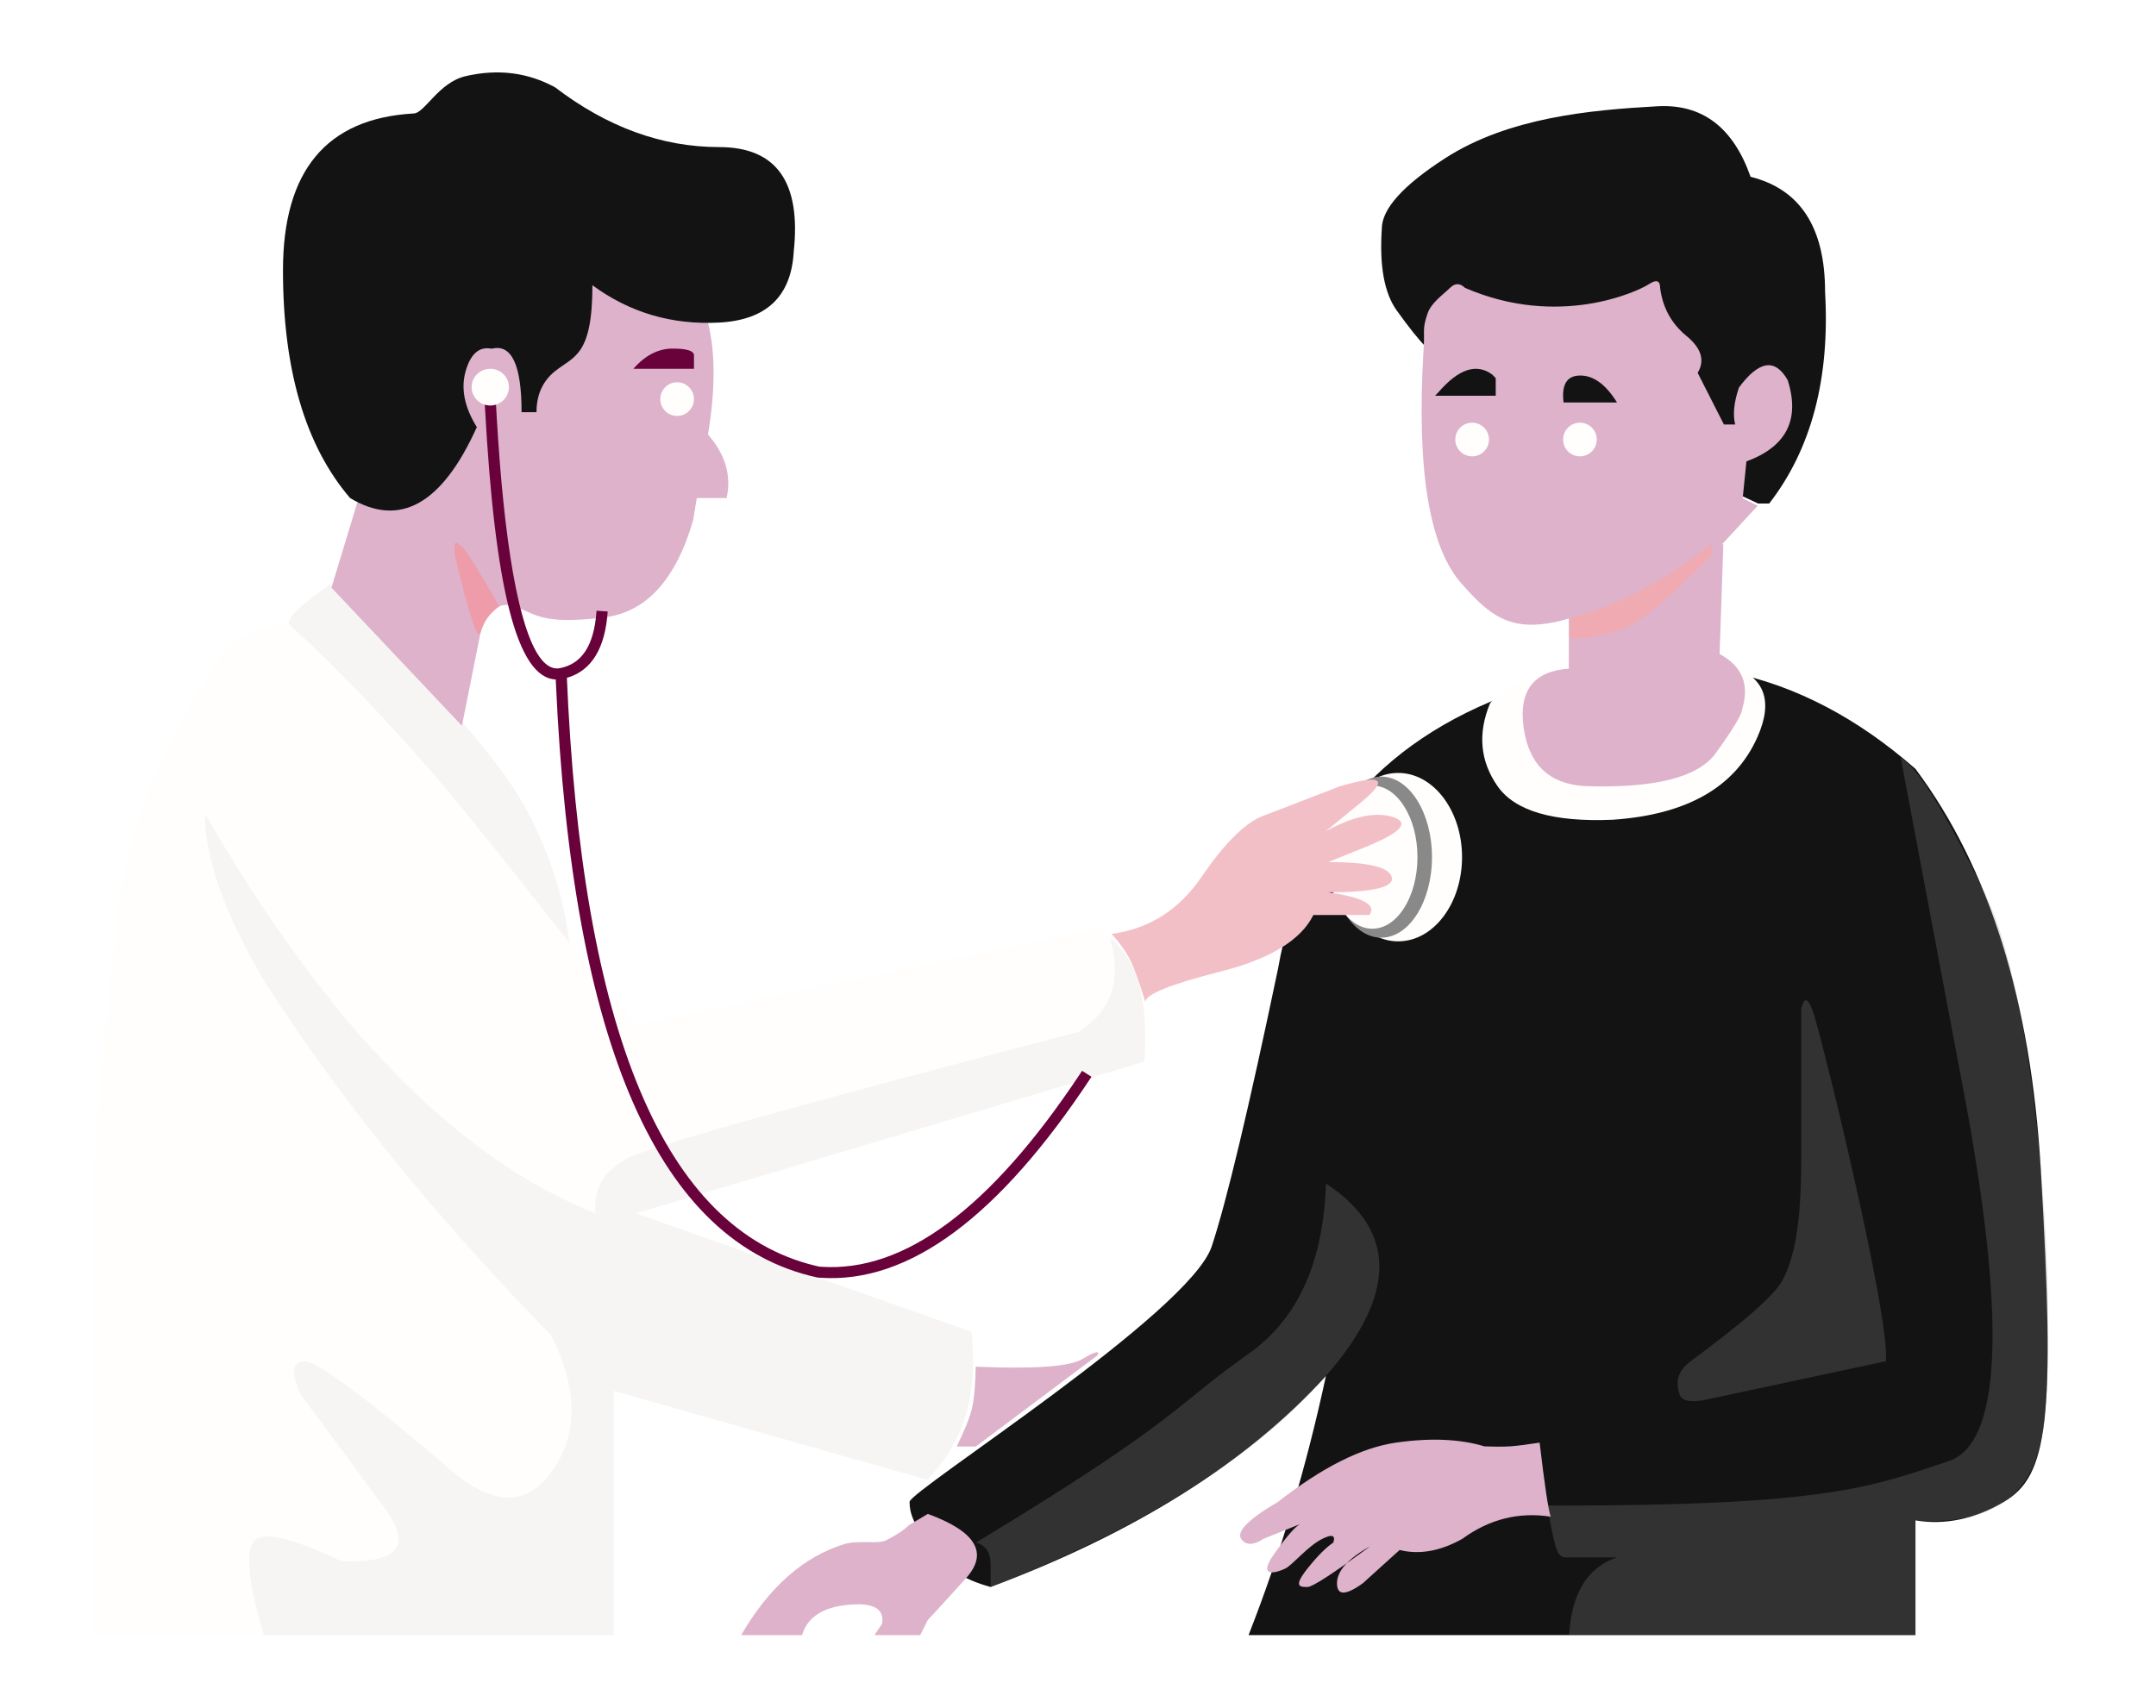
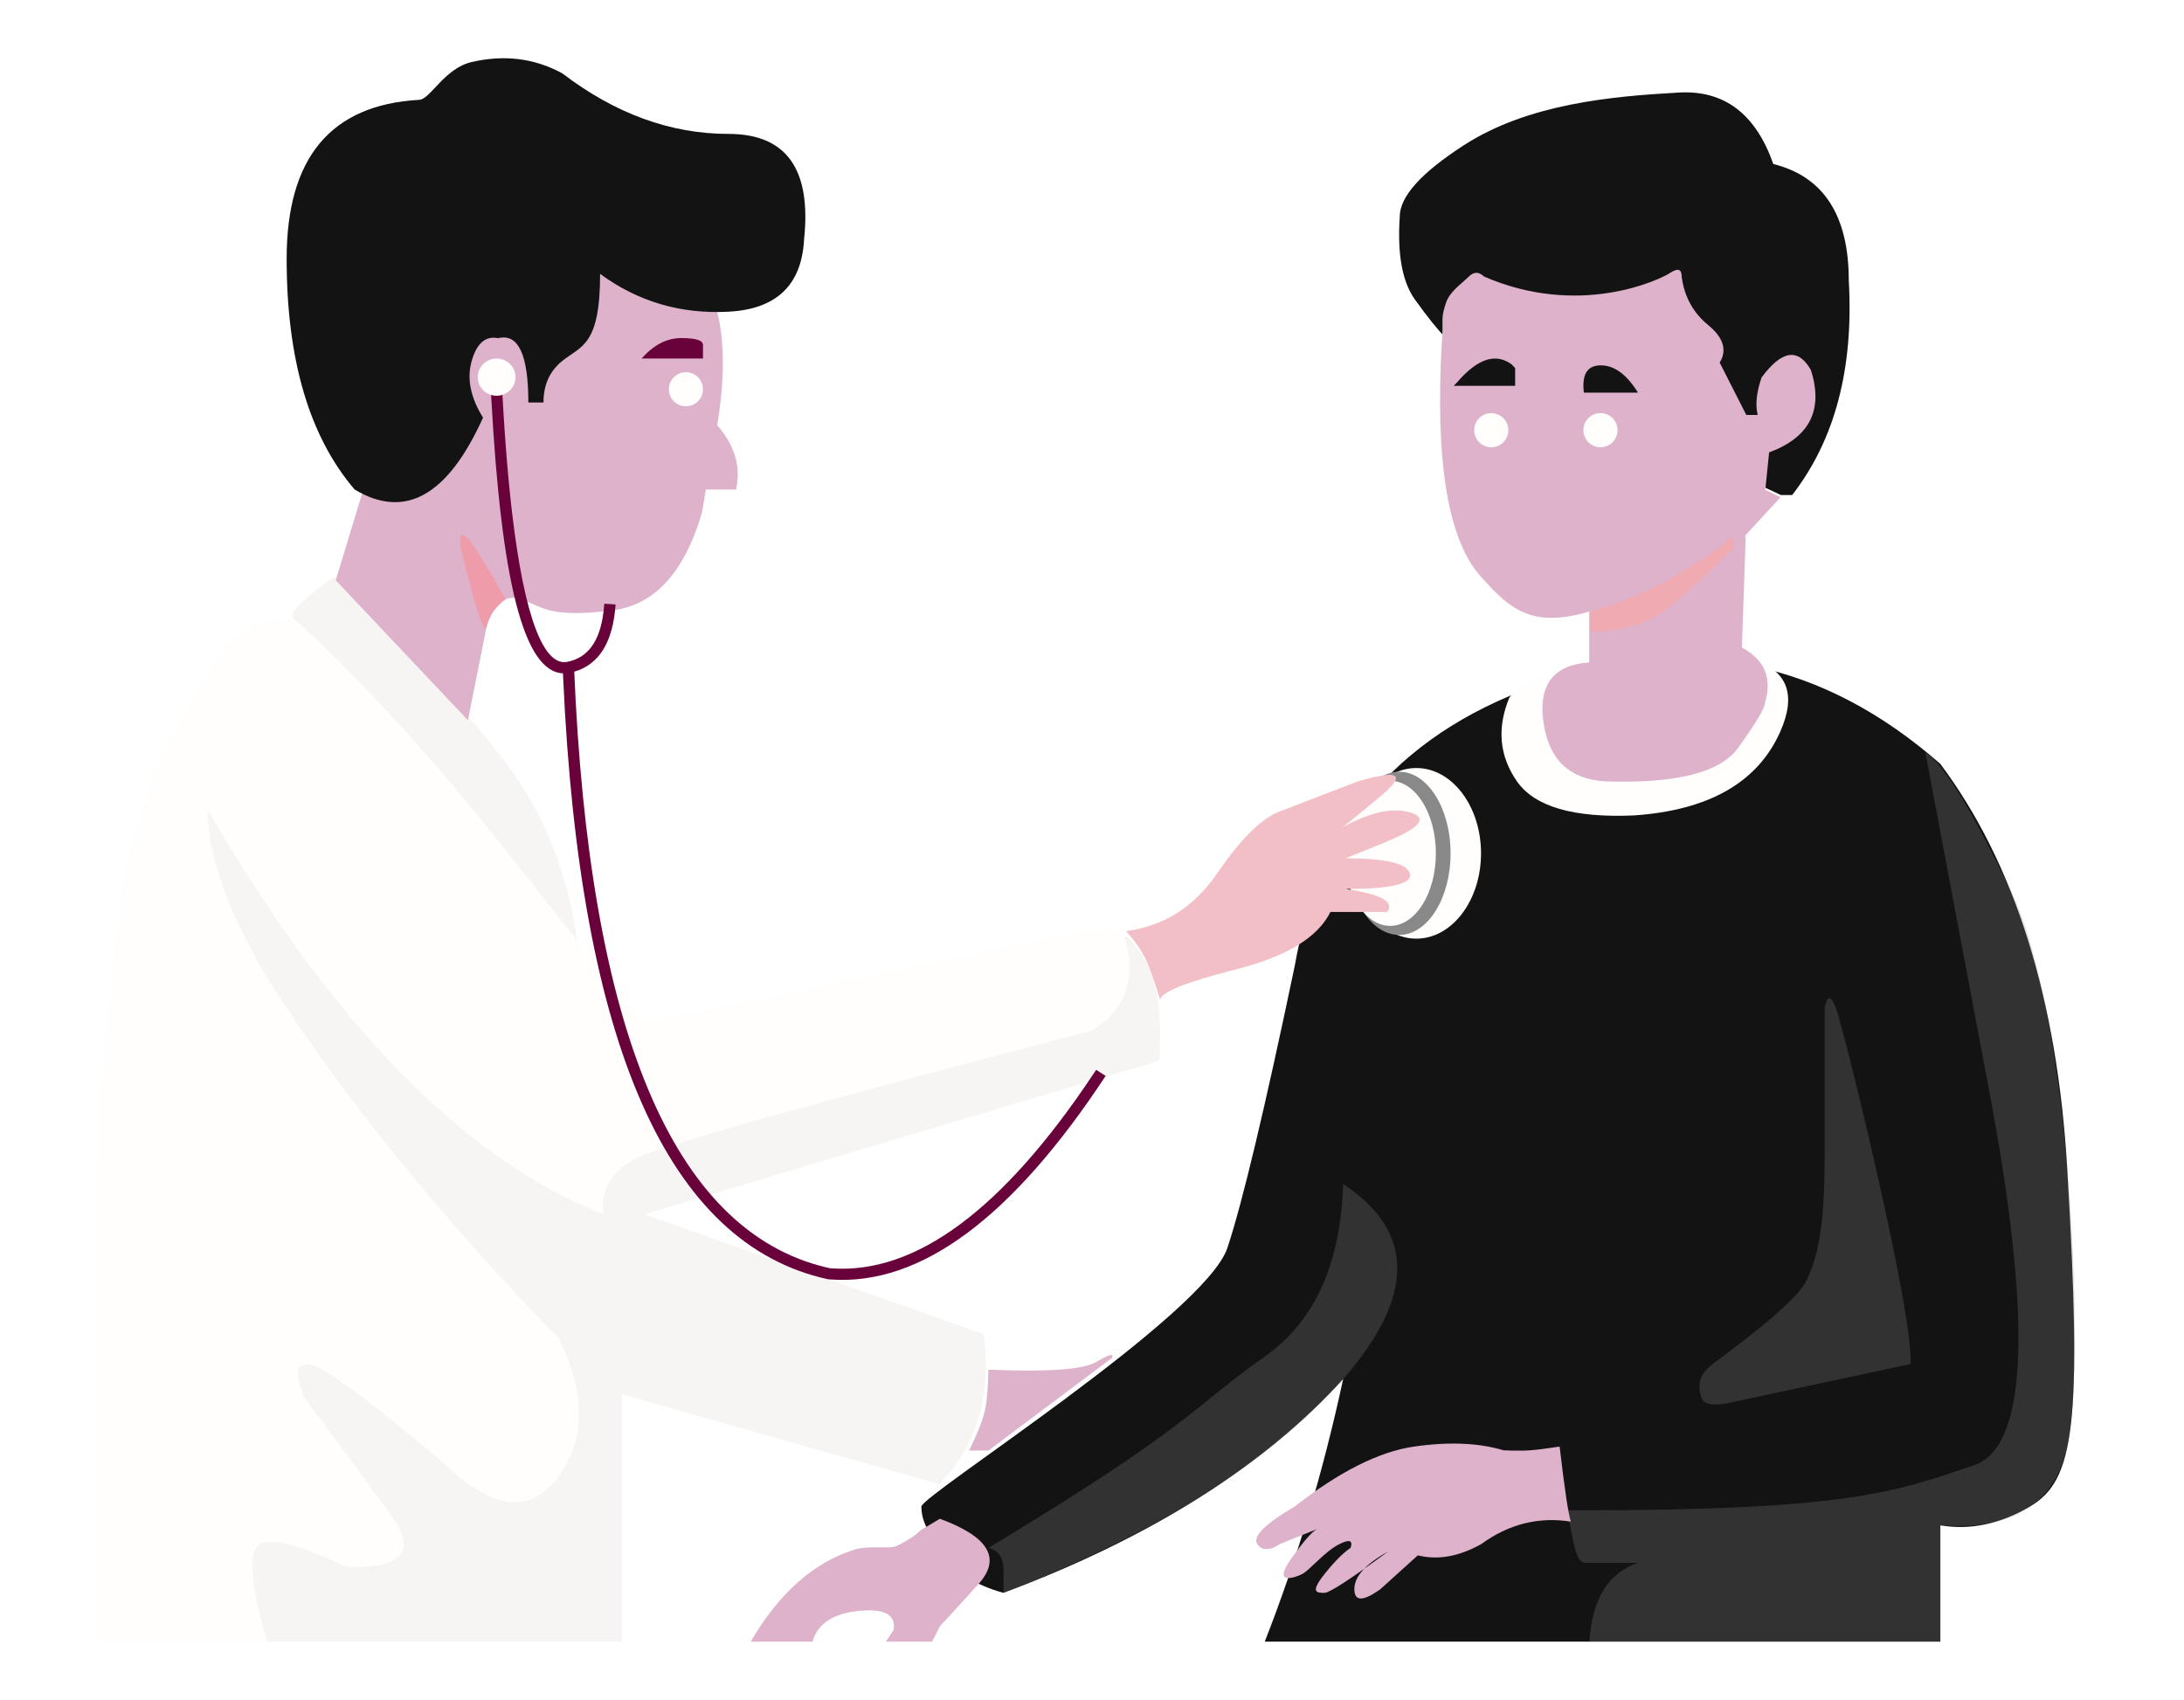
- <svg xmlns="http://www.w3.org/2000/svg" width="320" height="253.5" viewBox="0 0 320 232">
+ <svg xmlns="http://www.w3.org/2000/svg" width="300" height="233.5" viewBox="0 0 320 232">
  <g fill="none" fill-rule="evenodd">
    <g>
      <g>
        <g transform="translate(-242, -192) translate(242, 192) translate(14, 0)">
          <g>
            <path fill="#131313" d="M0 124.215c0-1.649 41.563-28.029 44.845-37.921 2.187-6.595 5.468-20.335 9.843-41.219C58.334 24.191 70.73 10.268 91.877 3.307c21.146-6.962 40.287-2.931 57.423 12.09 10.937 14.656 17.135 34.441 18.594 59.355 2.187 37.372 1.093 45.616-5.47 49.463-4.374 2.565-8.75 3.48-13.124 2.748V144H50.313c4.74-12.09 8.568-24.914 11.485-38.47-11.667 12.823-28.256 23.265-49.767 31.325-4.01-1.099-6.927-2.93-8.75-5.495C.547 127.512 0 125.864 0 124.215z" transform="translate(121, 88)" />
            <path fill="#898989" d="M12.031 136.855c22.605-8.793 39.194-19.235 49.767-31.326 10.573-12.09 10.573-21.617 0-28.578-.365 11.724-4.193 20.151-11.485 25.28-10.937 7.695-10.39 9.893-40.47 28.03 1.46.366 2.188 1.465 2.188 3.297v3.297zM147.112 13.749l9.844 52.21c5.833 32.242 4.922 49.646-2.735 52.21-11.484 3.848-18.047 6.596-57.97 6.596-1.1-.038-1.647-.038-1.64 0 1.094 5.495 1.293 7.694 2.734 7.694h7.657c-4.375 1.465-6.745 5.312-7.11 11.541H149.3v-17.037c10.573.733 16.77-3.114 18.594-11.541 2.734-12.64.546-63.202-8.204-81.339-5.833-12.09-10.026-18.869-12.578-20.334z" opacity=".262" transform="translate(121, 88)" />
            <path fill="#898989" d="M132.346 51.12c.365-1.832.912-1.832 1.64 0 1.095 2.748 11.485 45.066 10.938 52.21l-25.703 5.497c-2.917.732-4.558.55-4.922-.55-.547-1.649-.547-3.297 1.64-4.946 2.188-1.649 12.032-8.794 13.673-12.091 1.64-3.298 2.734-7.694 2.734-18.136V51.12z" opacity=".262" transform="translate(121, 88)" />
            <path fill="#DDB2CA" d="M93.517 115.422c.73 6.228 1.276 9.892 1.64 10.991-4.739-.732-9.114.367-13.124 3.298-3.282 1.832-6.38 2.381-9.297 1.649l-5.47 4.946c-2.551 1.832-3.827 1.832-3.827 0s1.64-3.664 4.922-5.496c-5.47 4.03-8.568 6.045-9.297 6.045-1.094 0-2.188 0 0-2.748 1.458-1.831 2.734-3.114 3.828-3.847.364-1.099-.183-1.282-1.64-.55-2.188 1.1-4.376 3.848-5.47 4.397-1.094.55-4.375 1.65-1.64-2.198 1.823-2.565 3.099-4.03 3.828-4.397l-5.47 2.199s-2.187 1.649-3.28 0c-.73-1.1 1.093-2.931 5.468-5.496 6.563-5.13 12.397-8.06 17.5-8.793 5.105-.733 9.48-.55 13.126.55 1.619.062 2.895.062 3.828 0 .934-.063 2.392-.246 4.375-.55z" transform="translate(121, 88)" />
          </g>
          <g>
            <path fill="#FFFEFD" d="M28.987 6.042c-4.74 0-8.204 1.648-10.392 4.944-3.281 4.944-13.126 18.676-15.313 39C1.823 63.536.729 75.436 0 85.69V156h77.115v-36.254l46.488 13.184c5.47-5.493 7.657-12.817 6.563-21.972L80.396 93.38l75.475-22.52c.73-10.62-1.64-17.212-7.11-19.775L80.397 65.366C66.1 47.476 56.075 35.208 50.317 28.563c-5.759-6.644-12.869-14.151-21.33-22.52z" transform="translate(-0, 76)" />
            <path fill="#F6F5F4" d="M35.003 0c14.584 14.282 23.882 24.718 27.892 31.31 4.011 6.591 6.563 13.915 7.657 21.972-10.195-12.997-17.305-21.785-21.33-26.367C36.92 12.911 29.477 6.534 28.988 6.042c-.73-.732 1.276-2.746 6.016-6.042z" transform="translate(-0, 76)" />
            <path fill="#F6F5F4" d="M25.158 156c-2.187-7.324-2.734-11.901-1.64-13.732 1.093-1.831 5.469-.916 13.125 2.746 8.386.366 10.574-2.197 6.563-7.69-4.01-5.493-8.203-11.17-12.579-17.028-1.458-3.296-1.276-4.944.547-4.944s8.569 4.944 20.236 14.831c6.928 6.592 12.397 7.14 16.408 1.648 4.01-5.493 4.01-12.268 0-20.324-17.502-17.944-31.721-35.521-42.66-52.732-5.834-9.888-8.75-18.127-8.75-24.719C34.638 65.55 53.962 85.324 74.38 93.38c-.365-3.662 1.276-6.408 4.922-8.24 3.646-1.83 25.887-8.055 66.724-18.675 4.74-2.93 6.38-7.324 4.922-13.183-.365-1.099.182-.733 1.64 1.098 2.188 2.747 3.83 7.141 3.282 16.48L80.397 93.38l49.77 17.578c1.093 9.155-1.095 16.479-6.564 21.972l-46.488-13.184V156H25.158z" transform="translate(-0, 76)" />
          </g>
          <g>
            <path fill="#DDB2CA" d="M11.067 43.234v20.509L7.194 76.49 26.56 97l2.766-13.857c1.107-3.326 2.767-4.62 4.98-3.88 3.32 1.108 3.874 2.771 13.28 1.663 6.272-.74 10.699-5.543 13.281-14.412l.553-3.325h4.427c.738-3.326-.184-6.467-2.767-9.423 1.107-6.652 1.107-12.195 0-16.629-1.66-6.651-12.173-28.823-32.094-21.063-13.28 5.174-19.92 14.227-19.92 27.16z" transform="translate(28, 0)" />
            <path fill="#131313" d="M19.367 6.097C6.456 6.837 0 14.597 0 29.377 0 44.158 3.32 55.43 9.96 63.19c7.378 4.434 13.65.923 18.814-10.532-1.844-2.956-2.398-5.727-1.66-8.314.738-2.587 2.029-3.695 3.873-3.326 2.952-.739 4.427 2.402 4.427 9.423h2.214c0-2.587.922-4.619 2.766-6.097 2.767-2.217 5.534-2.217 5.534-12.749 5.533 4.065 11.804 5.913 18.814 5.543 7.009-.37 10.698-3.88 11.066-10.531 1.107-10.347-2.582-15.52-11.066-15.52-8.485 0-16.6-2.956-24.348-8.869C36.336 0 31.91-.554 27.114.554c-4.05.936-6.087 5.543-7.747 5.543z" transform="translate(28, 0)" />
            <path fill="#EE9CAA" d="M25.454 71.503v-1.109c0-.739.369-.739 1.107 0 .737.74 2.582 3.696 5.533 8.869-1.475 1.108-2.398 2.402-2.767 3.88-.369 1.478-1.66-2.402-3.873-11.64z" transform="translate(28, 0)" />
          </g>
          <g transform="translate(56, 44)">
            <path fill="#69013B" fill-rule="nonzero" d="M3.596 4.864l.043.813.091 1.6c.125 2.112.262 4.135.412 6.067l.114 1.433.06.704.12 1.382c.042.455.084.905.127 1.349l.13 1.315c.066.649.134 1.285.204 1.91l.141 1.23c1.795 15.176 4.606 22.46 8.08 21.776 3.21-.632 5.015-3.31 5.403-8.27l.018-.25 1.657.11c-.369 5.447-2.385 8.799-6.056 9.847l-.03-.668c2.178 53.275 14.538 82.523 36.853 87.933l.626.145.32.024c12.29.827 25.072-8.618 38.294-28.484l.405-.612 1.392.89c-13.66 20.733-27.046 30.728-40.21 29.837l-.399-.03-.109-.017c-23.501-5.144-36.345-34.539-38.76-87.993l-.034-.78c-5.774-.228-9.043-13.617-10.504-40.32l-.046-.856 1.658-.085z" />
            <ellipse cx="2.767" cy="2.726" fill="#FFFEFD" rx="2.767" ry="2.726" />
          </g>
          <g transform="translate(183, 104)">
            <ellipse cx="10.52" cy="12.5" fill="#FFFEFD" rx="9.48" ry="12.5" />
            <ellipse cx="8.01" cy="12.5" fill="#898989" rx="7.529" ry="11.957" />
            <ellipse cx="6.692" cy="12.5" fill="#FFFEFD" rx="6.692" ry="10.628" />
          </g>
          <path fill="#F3BFC7" d="M151 127.896c5.544-.749 9.978-3.556 13.305-8.42 3.326-4.866 6.282-7.86 8.87-8.983l11.641-4.49c6.283-1.872 7.391-1.123 3.326 2.245-4.065 3.368-5.913 4.865-5.543 4.49 4.065-2.245 7.391-2.993 9.978-2.245 3.88 1.123-1.109 3.368-3.88 4.491l-5.544 2.246c5.913 0 9.054.748 9.424 2.245.37 1.497-2.772 2.246-9.424 2.246 5.174.748 7.207 1.87 6.098 3.368h-8.316c-1.847 3.742-6.467 6.549-13.859 8.42-7.391 1.871-11.087 3.368-11.087 4.491-.88-2.906-1.62-4.965-2.217-6.175-.598-1.21-1.522-2.52-2.772-3.93z" />
          <circle cx="86.5" cy="48.5" r="2.5" fill="#FFFEFD" />
          <path fill="#69013B" d="M80 44c1.765-2 3.706-3 5.824-3C87.94 41 89 41.333 89 42v2h-9z" />
          <path fill="#FFFEFD" d="M207.148 93.681c2.205-2.97 8.268-5.013 18.19-6.127 14.882-1.671 26.457 0 21.497 11.14-3.308 7.428-10.473 11.513-21.497 12.255-8.82.372-14.515-1.3-17.087-5.013-2.573-3.714-2.94-7.798-1.103-12.255z" />
          <path fill="#DDB2CA" d="M218.852 81.439v7.08c-5.22.364-7.458 3.27-6.712 8.716.746 5.447 3.729 8.352 8.949 8.715 10.44.364 16.966-1.27 19.576-4.902 2.61-3.631 3.916-5.81 3.916-6.536 1.118-3.632 0-6.355-3.356-8.17L241.784 70l-22.932 8.715v2.724z" />
          <path fill="#131313" d="M246.932 64h1.659c6.265-8.084 9.03-18.556 8.293-31.416 0-9.553-3.686-15.249-11.058-17.086-2.58-7.349-7.187-10.84-13.822-10.472-9.951.551-22.114 1.654-31.513 7.716-6.266 4.042-9.399 7.533-9.399 10.472-.368 5.512.369 9.554 2.212 12.126 1.843 2.572 3.317 4.41 4.423 5.511L246.932 64z" />
          <path fill="#DDB2CA" d="M197.313 40.758l-.043.726c-1.02 17.498.851 28.95 5.613 34.358 7.24 8.223 11.139 9.868 38.429-5.482l5.57-6.03-2.228-1.096.557-5.482c5.94-2.193 7.982-6.213 6.126-12.06-1.857-3.29-4.27-2.924-7.24 1.096-.743 2.193-.929 4.02-.557 5.482h-1.671l-3.899-7.675c1.114-1.827.557-3.654-1.67-5.482-2.228-1.827-3.528-4.203-3.9-7.126 0-1.097-.556-1.28-1.67-.548-1.67 1.096-13.367 6.578-27.29.548-.743-.731-1.486-.731-2.228 0-1.114 1.096-2.785 2.193-3.342 3.837-.797 2.355-.405 2.456-.557 4.934z" />
          <circle cx="204.5" cy="54.5" r="2.5" fill="#FFFEFD" />
          <circle cx="220.5" cy="54.5" r="2.5" fill="#FFFEFD" />
          <path fill="#131313" d="M199.5 47.478c3-3.478 5.667-4.348 8-2.608l.5.521V48h-9l.5-.522zM218.07 49c-.33-2.667.496-4 2.479-4 1.982 0 3.8 1.333 5.451 4h-7.93z" />
          <path fill="#F0AAB1" d="M240 71.75V70c-6.83 5.444-13.83 9.139-21 11.083V84c3.415 0 6.317-.583 8.707-1.75 2.39-1.167 6.488-4.667 12.293-10.5z" />
          <path fill="#DDB2CA" d="M120.882 215.688l2.827-1.688c7.163 2.625 9.048 5.813 5.655 9.563-3.393 3.75-5.278 5.812-5.655 6.187l-1.13 2.25h-6.787l1.131-1.688c.377-2.25-1.32-3.187-5.09-2.812-3.77.375-6.031 1.875-6.785 4.5H96c4.147-7.125 9.236-11.625 15.268-13.5 2.09-.65 5.045.022 6.22-.563 1.509-.75 2.64-1.5 3.394-2.25zM130.825 192.145c8.664.377 13.937 0 15.82-1.129 1.884-1.129 2.638-1.317 2.26-.564L130.826 204H128c1.189-2.43 1.942-4.312 2.26-5.645.318-1.334.506-3.404.565-6.21z" />
        </g>
        <path d="M0 0H320V232H0z" transform="translate(-242, -192) translate(242, 192)" />
      </g>
    </g>
  </g>
</svg>
